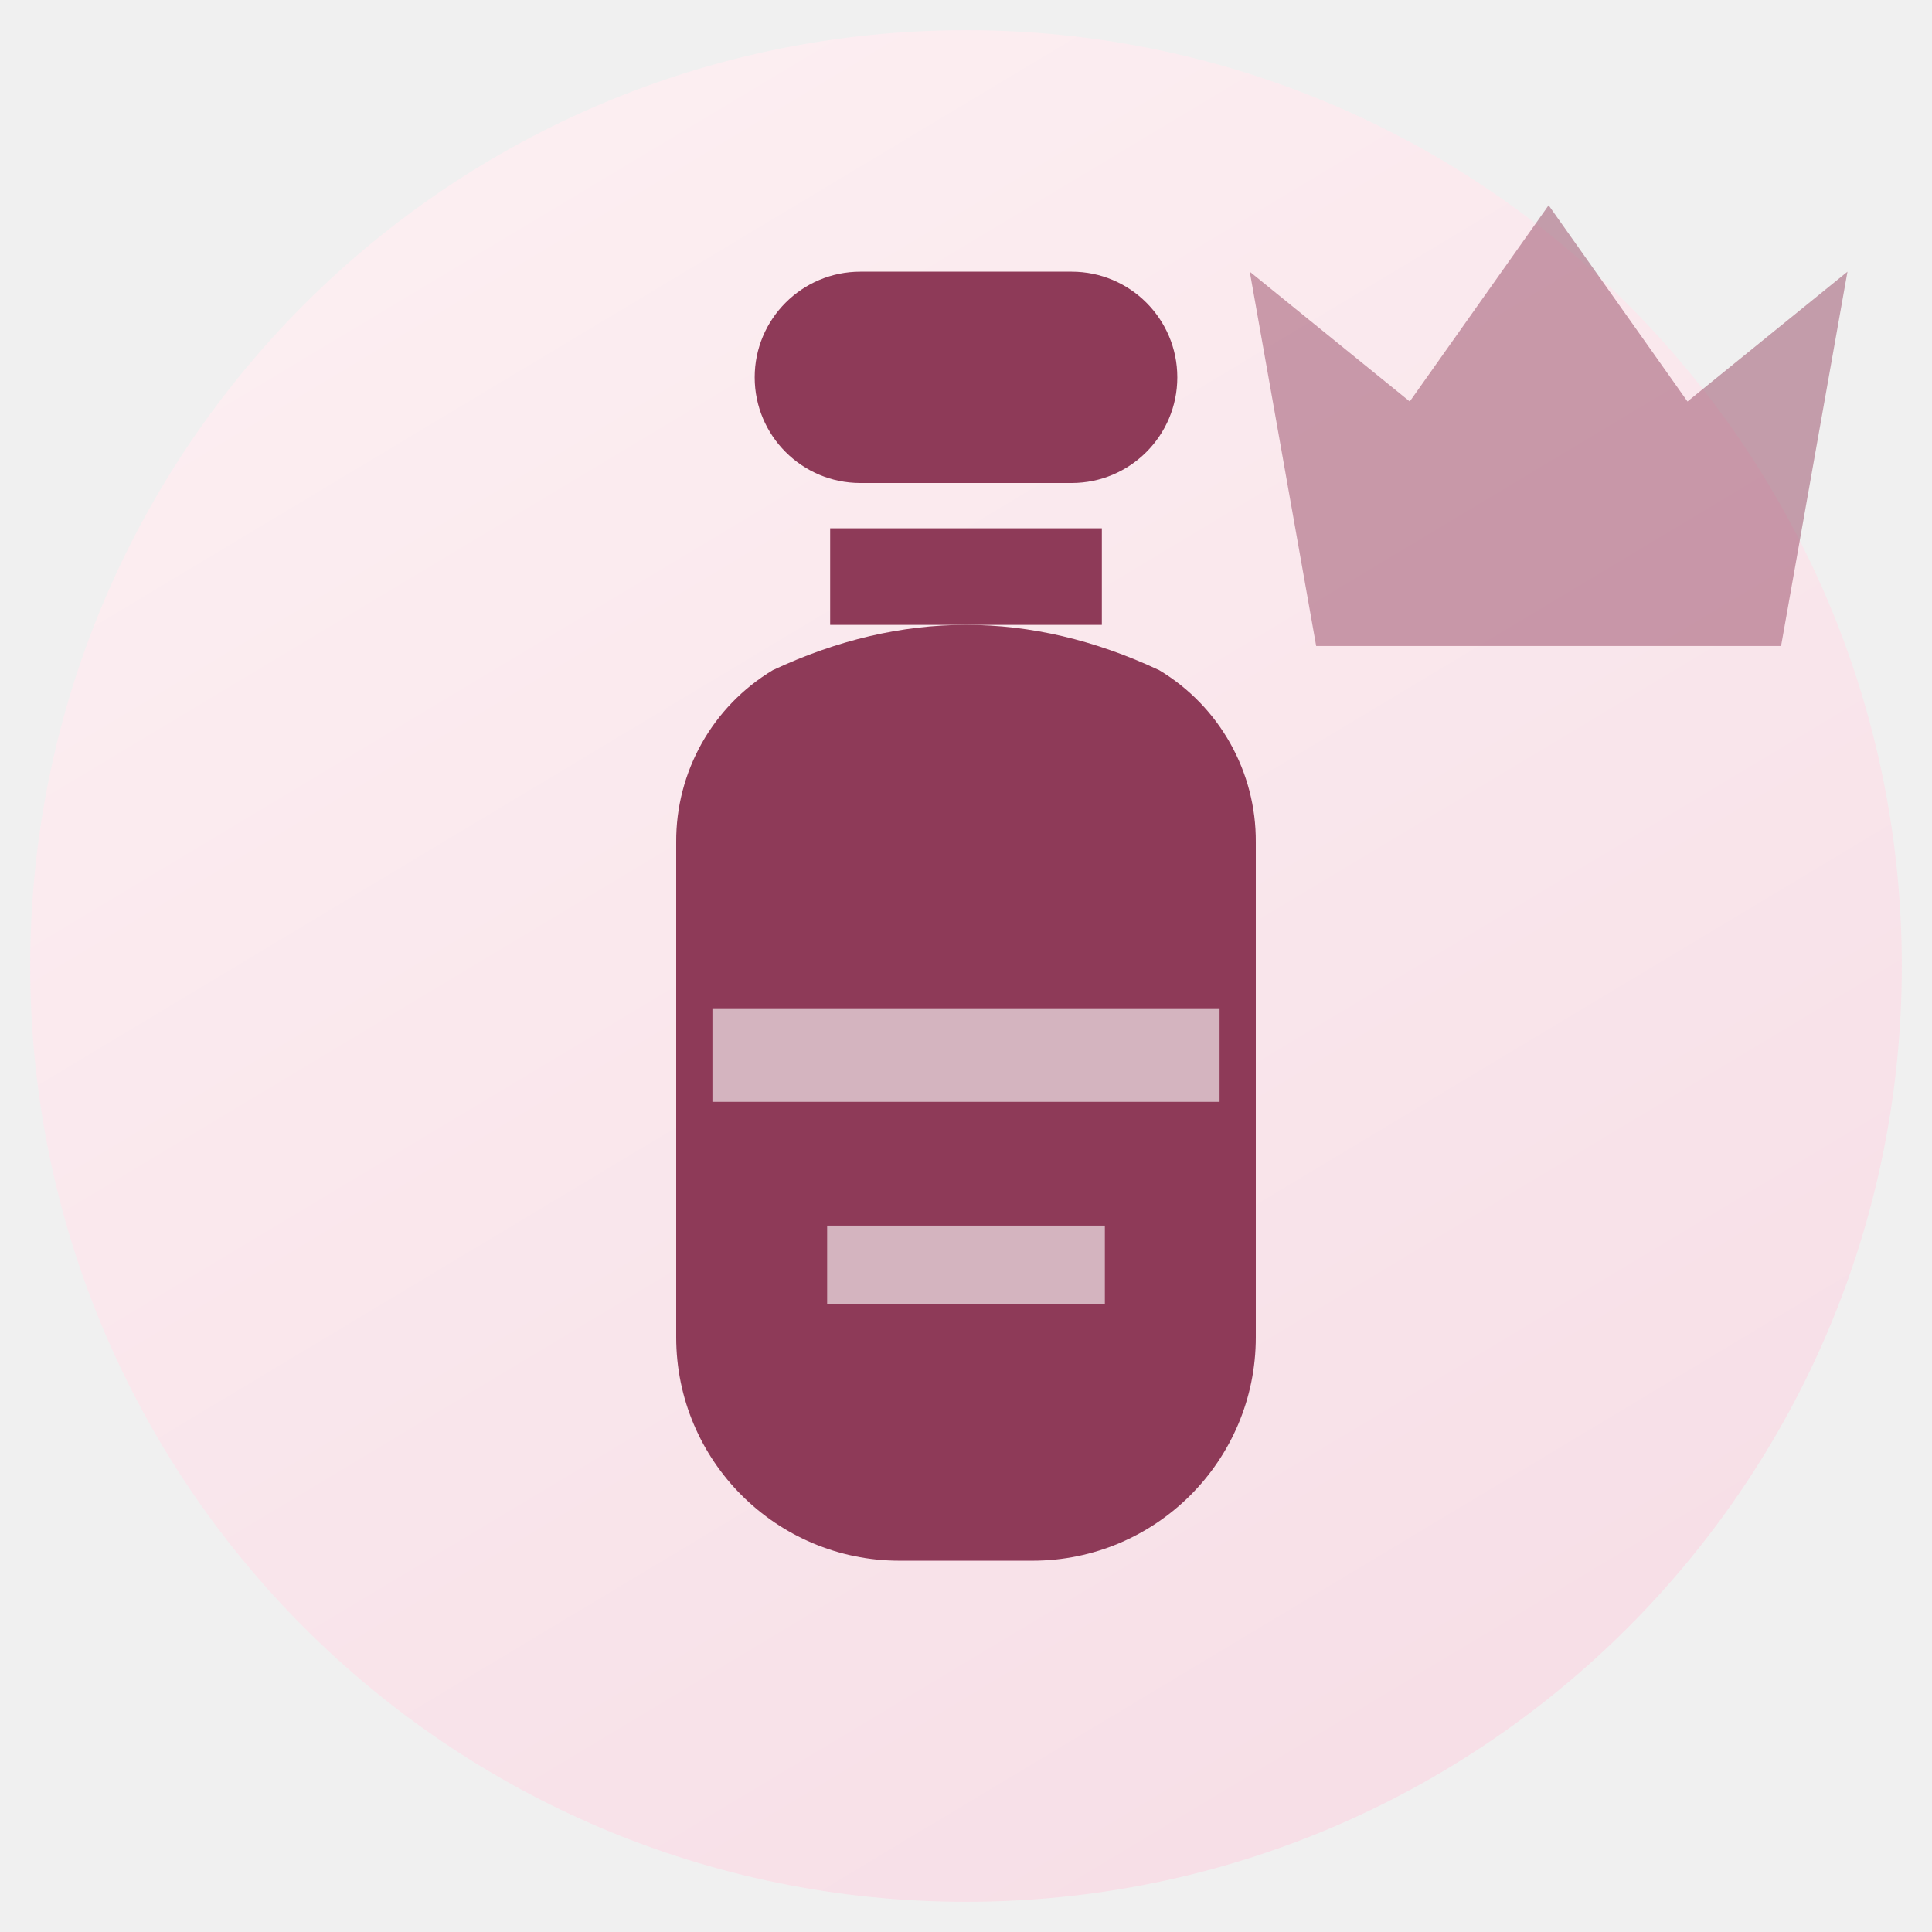
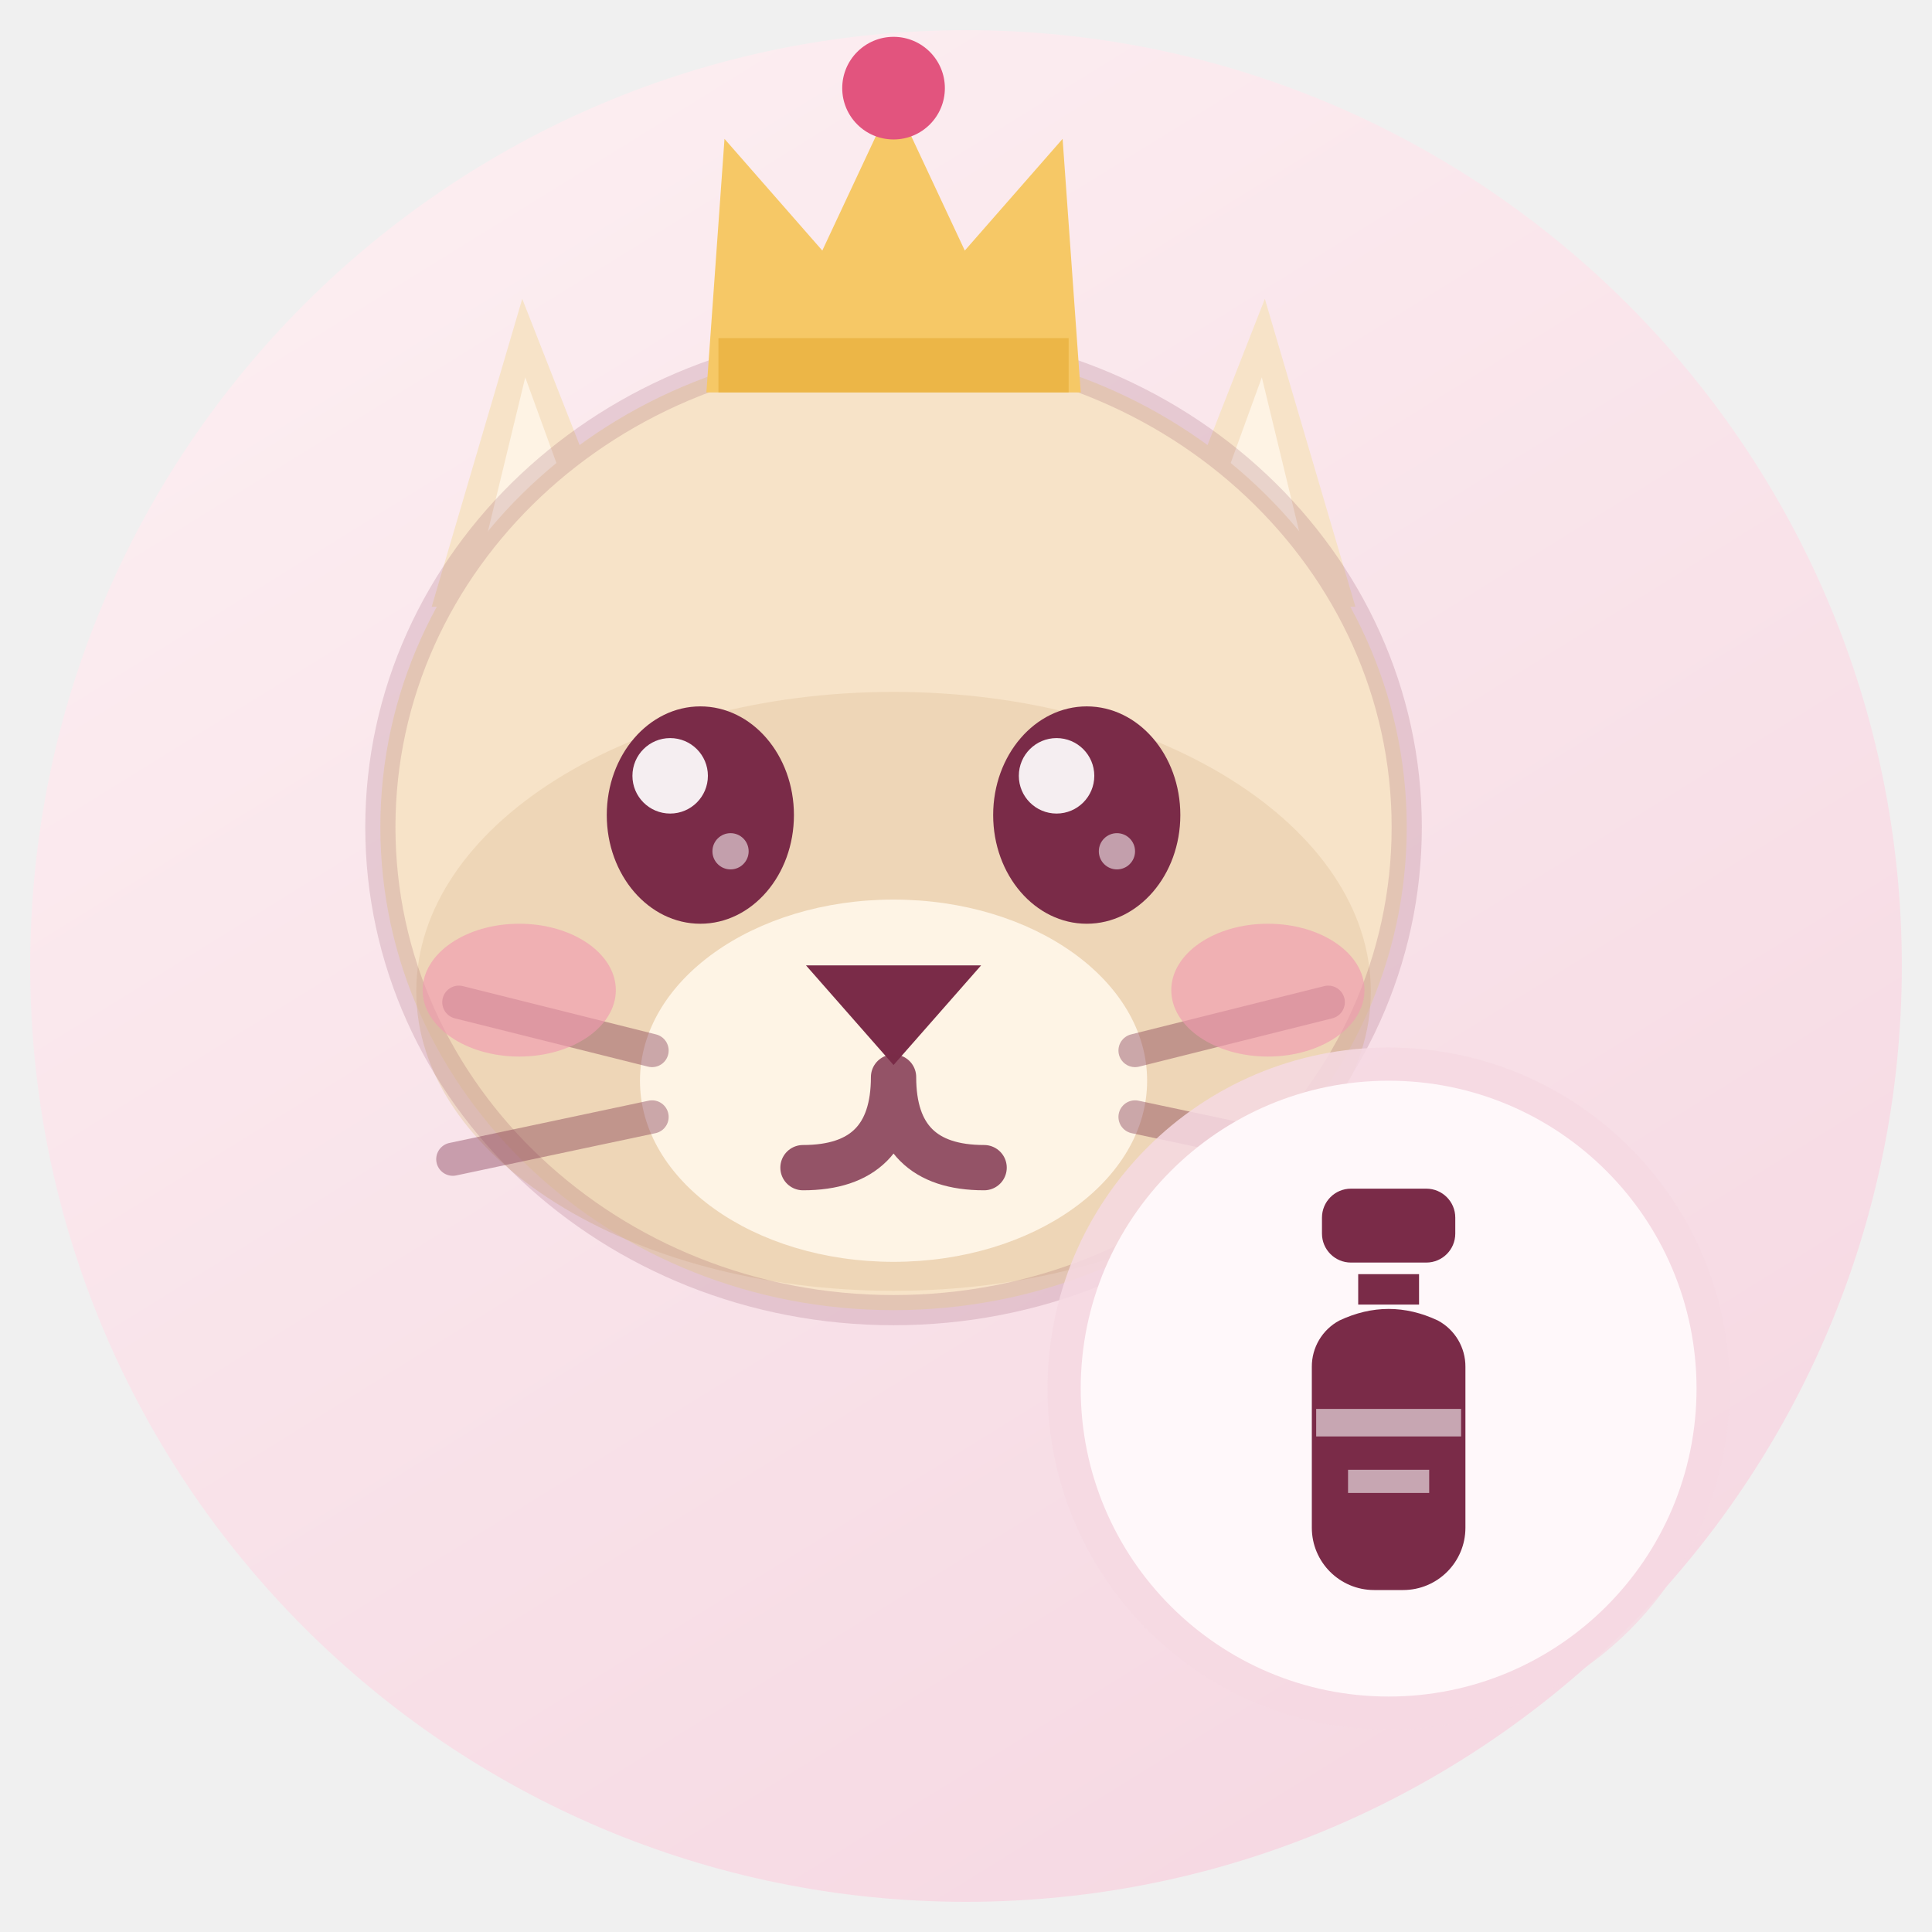
- <svg xmlns="http://www.w3.org/2000/svg" viewBox="0 0 64 64" width="64" height="64" role="img" aria-label="milk (princess)">
+ <svg xmlns="http://www.w3.org/2000/svg" viewBox="0 0 64 64" width="64" height="64" role="img" aria-label="crowned kitten — milk">
  <defs>
-     <linearGradient id="d-princess-milk" x1="0" y1="0" x2="0.6" y2="1">
+     <linearGradient id="d-princess-milk" x1="0" y1="0" x2="0.62" y2="1">
      <stop offset="0" stop-color="#FDF1F3" />
-       <stop offset="1" stop-color="#F7DFE7" />
+       <stop offset="1" stop-color="#F6D9E3" />
    </linearGradient>
  </defs>
  <circle cx="32" cy="32" r="31" fill="url(#d-princess-milk)" />
-   <path d="M43.6 21.4 41.4 9l5.3 4.3 4.6-6.5 4.6 6.5L61.2 9l-2.2 12.4Z" fill="#8E3A58" fill-opacity=".46" />
-   <rect x="25" y="9" width="14" height="7" rx="3.5" fill="#8E3A58" />
-   <path d="M27.5 17.5h9v3.2h-9z" fill="#8E3A58" />
-   <path d="M25.6 22.2q6.4-3 12.8 0a6.6 6.6 0 0 1 3.2 5.7v16.4a7.4 7.4 0 0 1-7.4 7.4h-4.4a7.4 7.4 0 0 1-7.4-7.4V27.9a6.6 6.6 0 0 1 3.2-5.7Z" fill="#8E3A58" />
-   <path d="M23.6 33.4h16.8v3.1H23.6zM27.4 40.6h9.2v2.6h-9.2z" fill="#fff" fill-opacity=".62" />
+   <path d="M14.3 20.1 L17.3 9.9 L21.3 20.1 Z" fill="#F7E3C8" />
+   <path d="M15.8 19.1 L17.4 12.5 L19.8 19.1 Z" fill="#FFF6E9" fill-opacity=".85" />
+   <path d="M37.9 20.1 L41.9 9.9 L44.9 20.1 Z" fill="#F7E3C8" />
+   <path d="M39.4 19.1 L41.8 12.5 L43.4 19.1 Z" fill="#FFF6E9" fill-opacity=".85" />
+   <ellipse cx="29.6" cy="27.4" rx="17" ry="16" fill="#F7E3C8" />
+   <ellipse cx="29.6" cy="32.84" rx="15.81" ry="9.92" fill="#E6CBA6" fill-opacity=".5" />
+   <ellipse cx="29.6" cy="27.4" rx="17" ry="16" fill="none" stroke="#7A2B48" stroke-opacity=".16" stroke-width="1" />
+   <path d="M23.4 13 L24 4.6 L27.24 8.3 L29.6 3.26 L31.96 8.3 L35.2 4.6 L35.8 13 Z" fill="#F6C866" />
+   <circle cx="29.6" cy="2.92" r="1.7" fill="#E2547E" />
+   <path d="M23.8 11.2 h11.6 v1.8 h-11.6 Z" fill="#E4A82F" fill-opacity=".55" />
+   <ellipse cx="29.6" cy="35.8" rx="8.4" ry="6" fill="#FFF6E9" fill-opacity=".92" />
+   <path d="M26.7 31.98 h5.8 l-2.9 3.3 Z" fill="#7A2B48" />
+   <path d="M29.6 35.68 q0 3 -3 3M29.6 35.68 q0 3 3 3" fill="none" stroke="#7A2B48" stroke-width="1.5" stroke-linecap="round" stroke-linejoin="round" stroke-opacity=".8" />
+   <path d="M21.6 34.8 l-6.4 -1.6M21.6 37 l-6.6 1.4M37.6 34.8 l6.4 -1.6M37.6 37 l6.6 1.4" fill="none" stroke="#7A2B48" stroke-width="1.1" stroke-linecap="round" stroke-linejoin="round" stroke-opacity=".38" />
+   <ellipse cx="23.2" cy="27" rx="3.1" ry="3.6" fill="#7A2B48" />
+   <circle cx="22.2" cy="25.7" r="1.25" fill="#fff" fill-opacity=".92" />
+   <circle cx="24.2" cy="28.2" r="0.6" fill="#fff" fill-opacity=".55" />
+   <ellipse cx="36" cy="27" rx="3.1" ry="3.6" fill="#7A2B48" />
+   <circle cx="35" cy="25.7" r="1.25" fill="#fff" fill-opacity=".92" />
+   <circle cx="37" cy="28.2" r="0.6" fill="#fff" fill-opacity=".55" />
+   <ellipse cx="17.2" cy="32.8" rx="3.2" ry="2.2" fill="#F09AB0" fill-opacity=".62" />
+   <ellipse cx="42" cy="32.8" rx="3.2" ry="2.2" fill="#F09AB0" fill-opacity=".62" />
+   <circle cx="46" cy="46" r="11.3" fill="#F6D9E3" fill-opacity=".85" />
+   <circle cx="46" cy="46" r="10.2" fill="#FFF8FA" />
+   <g transform="translate(38.32 38.32) scale(0.48)">
+     <path d="M13.4 2.2h5.2a2 2 0 0 1 2 2v1.1a2 2 0 0 1-2 2h-5.2a2 2 0 0 1-2-2V4.2a2 2 0 0 1 2-2Z" fill="#7A2B48" />
+     <path d="M13.9 8.1h4.2v2.1h-4.2z" fill="#7A2B48" />
+     <path d="M12.6 11.3q3.4-1.6 6.8 0a3.6 3.6 0 0 1 1.9 3.2v11.1a4.3 4.3 0 0 1-4.3 4.3h-2a4.3 4.3 0 0 1-4.3-4.3V14.5a3.6 3.6 0 0 1 1.9-3.2Z" fill="#7A2B48" />
+     <path d="M11 17.4h10v1.9H11zM13.2 21.6h5.6v1.6h-5.6z" fill="#fff" fill-opacity=".58" />
+   </g>
</svg>
